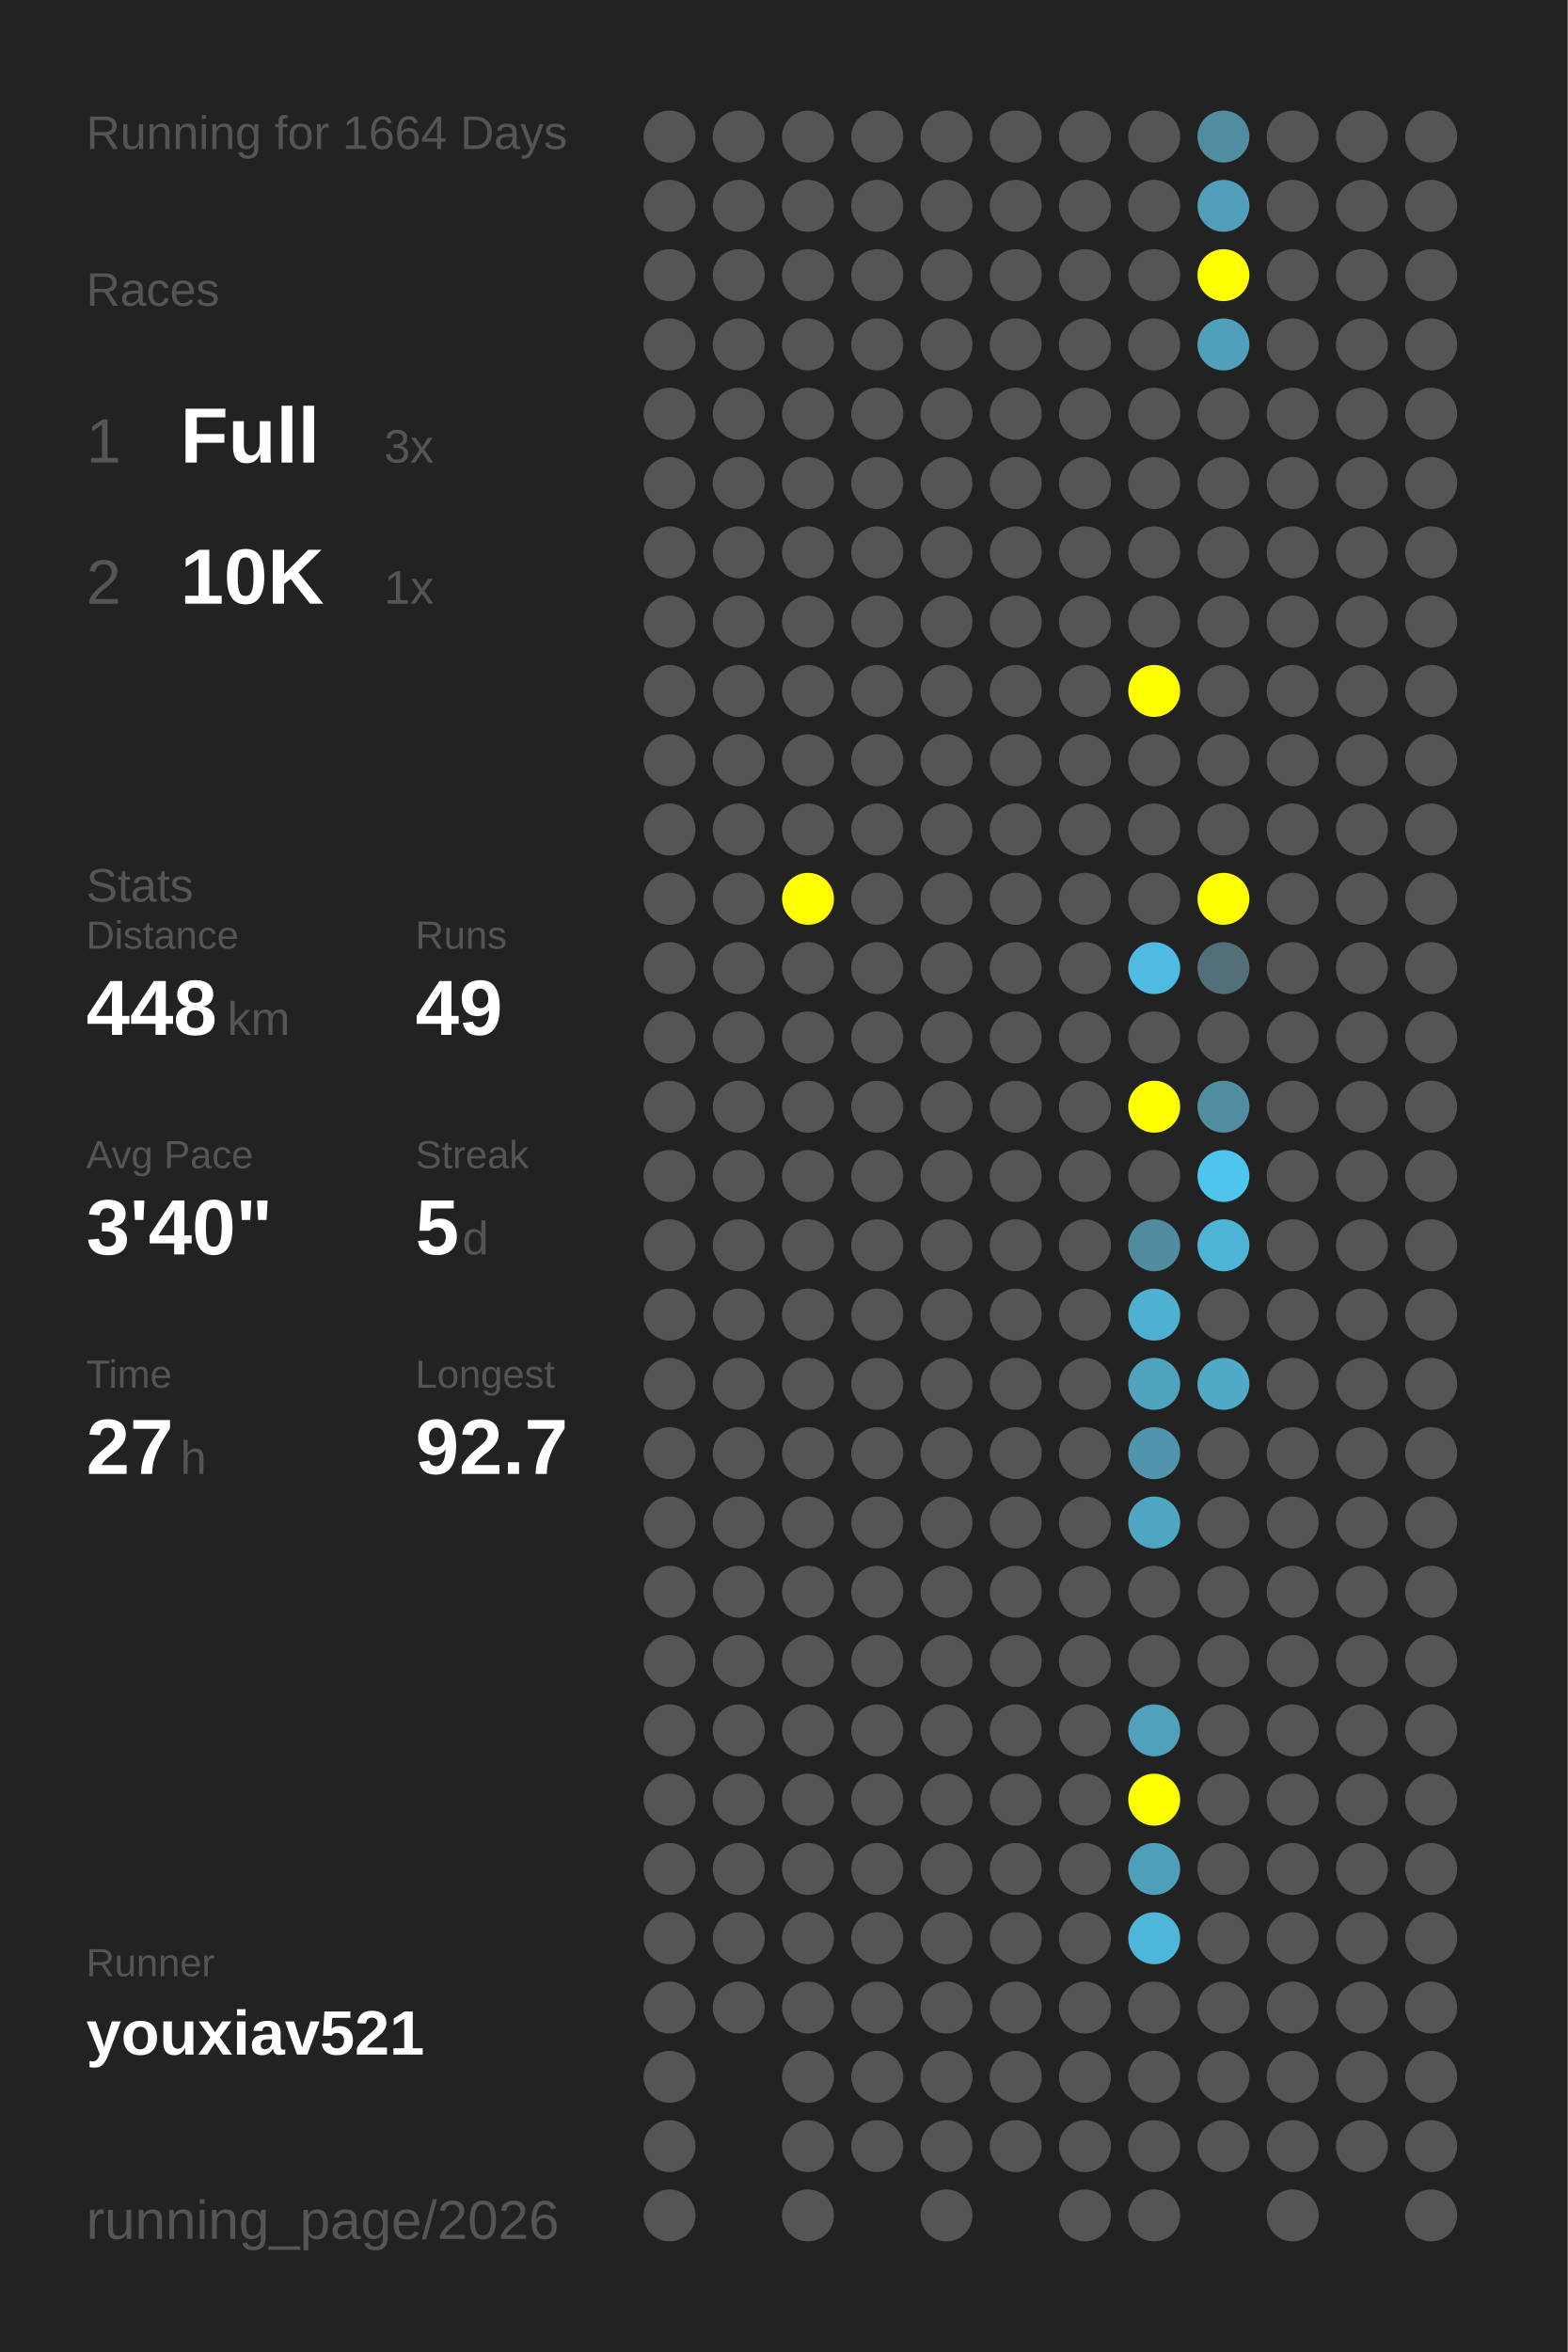
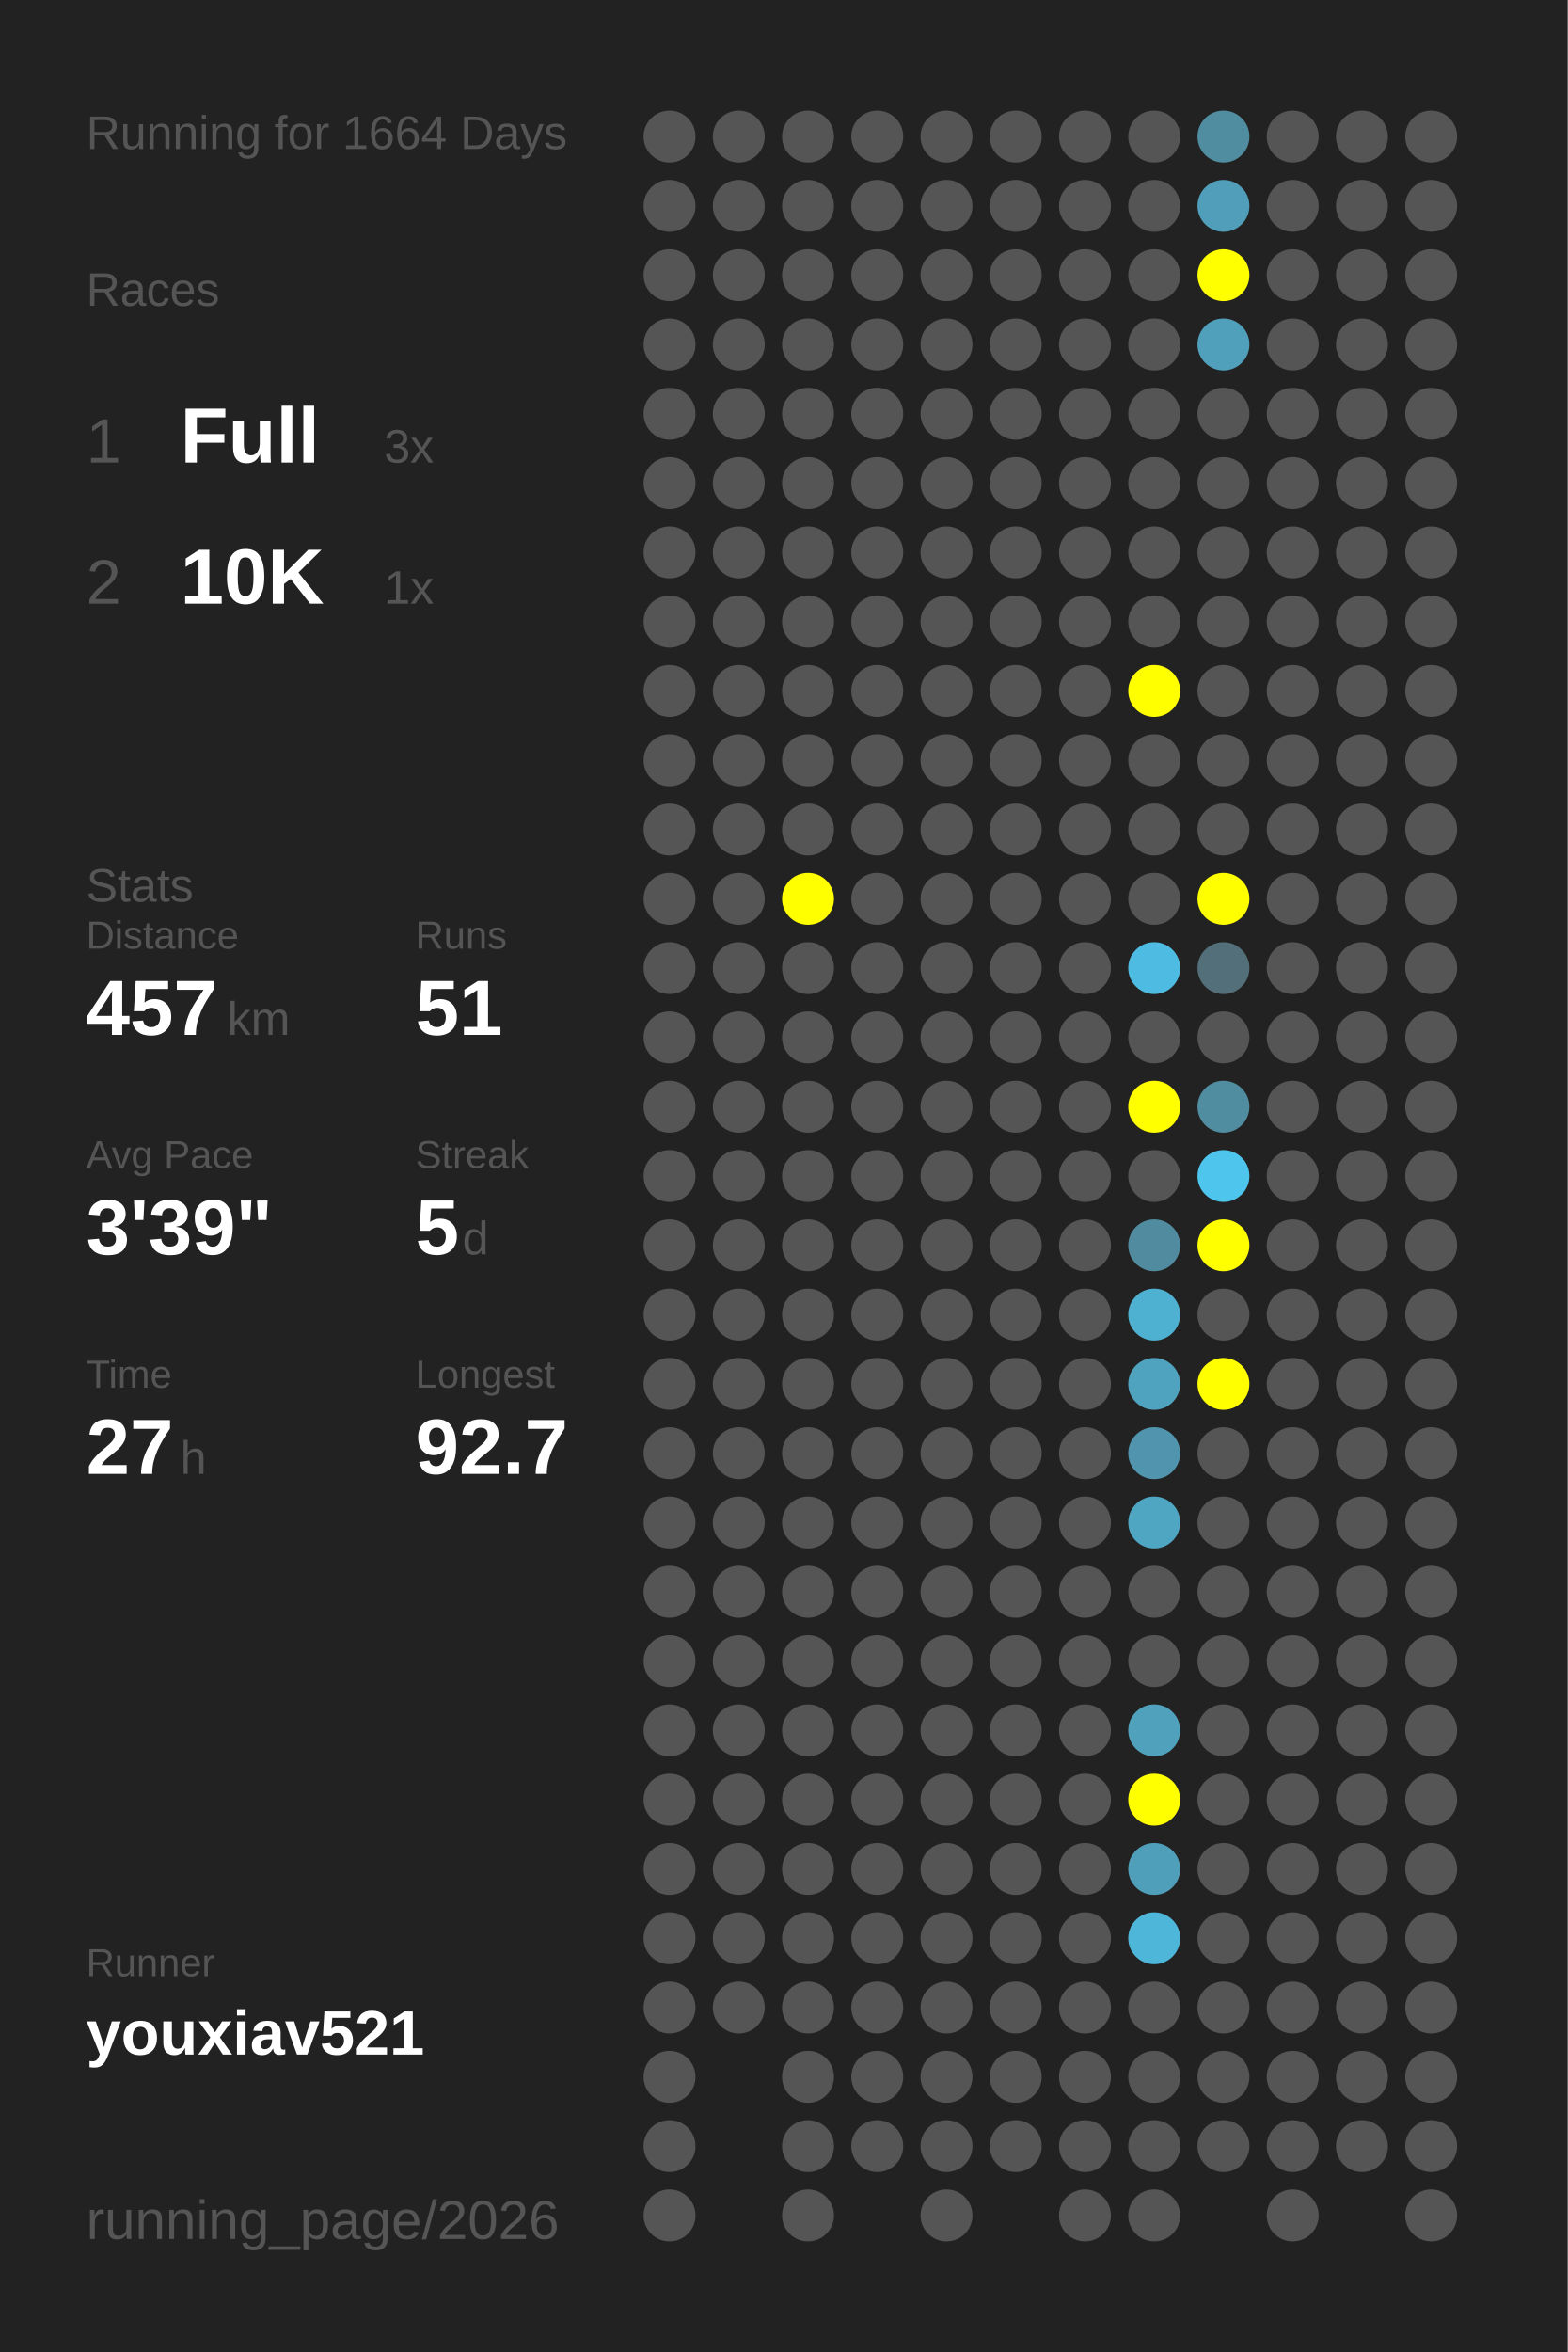
<svg xmlns="http://www.w3.org/2000/svg" baseProfile="full" height="300mm" version="1.1" viewBox="0,0,200,300" width="200mm">
  <defs />
  <rect fill="#222222" height="300" width="200" x="0" y="0" />
  <text fill="#555555" style="font-size:6px; font-family:Arial;" x="11" y="19">Running for 1664 Days</text>
  <text fill="#555555" style="font-size:6px; font-family:Arial;" x="11" y="39">Races</text>
  <text fill="#555555" style="font-size:8px; font-family:Arial;" x="11" y="59">1</text>
  <text fill="#FFFFFF" style="font-size:10px; font-family:Arial; font-weight:bold;" x="23" y="59">Full</text>
  <text fill="#555555" style="font-size:6px; font-family:Arial;" x="49" y="59">3x</text>
  <text fill="#555555" style="font-size:8px; font-family:Arial;" x="11" y="77">2</text>
  <text fill="#FFFFFF" style="font-size:10px; font-family:Arial; font-weight:bold;" x="23" y="77">10K</text>
  <text fill="#555555" style="font-size:6px; font-family:Arial;" x="49" y="77">1x</text>
  <text fill="#555555" style="font-size:6px; font-family:Arial;" x="11" y="115">Stats</text>
  <text fill="#555555" style="font-size:5px; font-family:Arial;" x="11" y="121">Distance</text>
-   <text fill="#FFFFFF" style="font-size:10px; font-family:Arial; font-weight:bold;" x="11" y="132">448</text>
+   <text fill="#FFFFFF" style="font-size:10px; font-family:Arial; font-weight:bold;" x="11" y="132">457</text>
  <text fill="#555555" style="font-size:6px; font-family:Arial;" x="29" y="132">km</text>
  <text fill="#555555" style="font-size:5px; font-family:Arial;" x="53" y="121">Runs</text>
-   <text fill="#FFFFFF" style="font-size:10px; font-family:Arial; font-weight:bold;" x="53" y="132">49</text>
+   <text fill="#FFFFFF" style="font-size:10px; font-family:Arial; font-weight:bold;" x="53" y="132">51</text>
  <text fill="#555555" style="font-size:5px; font-family:Arial;" x="11" y="149">Avg Pace</text>
-   <text fill="#FFFFFF" style="font-size:10px; font-family:Arial; font-weight:bold;" x="11" y="160">3'40"</text>
+   <text fill="#FFFFFF" style="font-size:10px; font-family:Arial; font-weight:bold;" x="11" y="160">3'39"</text>
  <text fill="#555555" style="font-size:5px; font-family:Arial;" x="53" y="149">Streak</text>
  <text fill="#FFFFFF" style="font-size:10px; font-family:Arial; font-weight:bold;" x="53" y="160">5</text>
  <text fill="#555555" style="font-size:6px; font-family:Arial;" x="59" y="160">d</text>
  <text fill="#555555" style="font-size:5px; font-family:Arial;" x="11" y="177">Time</text>
  <text fill="#FFFFFF" style="font-size:10px; font-family:Arial; font-weight:bold;" x="11" y="188">27</text>
  <text fill="#555555" style="font-size:6px; font-family:Arial;" x="23" y="188">h</text>
  <text fill="#555555" style="font-size:5px; font-family:Arial;" x="53" y="177">Longest</text>
  <text fill="#FFFFFF" style="font-size:10px; font-family:Arial; font-weight:bold;" x="53" y="188">92.7</text>
  <text fill="#555555" style="font-size:5px; font-family:Arial;" x="11" y="252.065">Runner</text>
  <text fill="#FFFFFF" style="font-size:8px; font-family:Arial; font-weight:bold;" x="11" y="262.065">youxiav521</text>
  <text fill="#555555" style="font-size:7px; font-family:Arial;" x="11" y="285.581">running_page/2026</text>
  <circle cx="85.417" cy="17.419" fill="#555555" r="3.312" />
  <circle cx="85.417" cy="26.258" fill="#555555" r="3.312" />
  <circle cx="85.417" cy="35.097" fill="#555555" r="3.312" />
  <circle cx="85.417" cy="43.935" fill="#555555" r="3.312" />
  <circle cx="85.417" cy="52.774" fill="#555555" r="3.312" />
  <circle cx="85.417" cy="61.613" fill="#555555" r="3.312" />
  <circle cx="85.417" cy="70.452" fill="#555555" r="3.312" />
  <circle cx="85.417" cy="79.29" fill="#555555" r="3.312" />
  <circle cx="85.417" cy="88.129" fill="#555555" r="3.312" />
  <circle cx="85.417" cy="96.968" fill="#555555" r="3.312" />
  <circle cx="85.417" cy="105.806" fill="#555555" r="3.312" />
  <circle cx="85.417" cy="114.645" fill="#555555" r="3.312" />
  <circle cx="85.417" cy="123.484" fill="#555555" r="3.312" />
  <circle cx="85.417" cy="132.323" fill="#555555" r="3.312" />
  <circle cx="85.417" cy="141.161" fill="#555555" r="3.312" />
  <circle cx="85.417" cy="150" fill="#555555" r="3.312" />
  <circle cx="85.417" cy="158.839" fill="#555555" r="3.312" />
  <circle cx="85.417" cy="167.677" fill="#555555" r="3.312" />
  <circle cx="85.417" cy="176.516" fill="#555555" r="3.312" />
  <circle cx="85.417" cy="185.355" fill="#555555" r="3.312" />
  <circle cx="85.417" cy="194.194" fill="#555555" r="3.312" />
  <circle cx="85.417" cy="203.032" fill="#555555" r="3.312" />
  <circle cx="85.417" cy="211.871" fill="#555555" r="3.312" />
  <circle cx="85.417" cy="220.71" fill="#555555" r="3.312" />
  <circle cx="85.417" cy="229.548" fill="#555555" r="3.312" />
  <circle cx="85.417" cy="238.387" fill="#555555" r="3.312" />
  <circle cx="85.417" cy="247.226" fill="#555555" r="3.312" />
  <circle cx="85.417" cy="256.065" fill="#555555" r="3.312" />
  <circle cx="85.417" cy="264.903" fill="#555555" r="3.312" />
  <circle cx="85.417" cy="273.742" fill="#555555" r="3.312" />
  <circle cx="85.417" cy="282.581" fill="#555555" r="3.312" />
  <circle cx="94.25" cy="17.419" fill="#555555" r="3.312" />
  <circle cx="94.25" cy="26.258" fill="#555555" r="3.312" />
  <circle cx="94.25" cy="35.097" fill="#555555" r="3.312" />
  <circle cx="94.25" cy="43.935" fill="#555555" r="3.312" />
  <circle cx="94.25" cy="52.774" fill="#555555" r="3.312" />
  <circle cx="94.25" cy="61.613" fill="#555555" r="3.312" />
  <circle cx="94.25" cy="70.452" fill="#555555" r="3.312" />
  <circle cx="94.25" cy="79.29" fill="#555555" r="3.312" />
  <circle cx="94.25" cy="88.129" fill="#555555" r="3.312" />
  <circle cx="94.25" cy="96.968" fill="#555555" r="3.312" />
  <circle cx="94.25" cy="105.806" fill="#555555" r="3.312" />
  <circle cx="94.25" cy="114.645" fill="#555555" r="3.312" />
  <circle cx="94.25" cy="123.484" fill="#555555" r="3.312" />
  <circle cx="94.25" cy="132.323" fill="#555555" r="3.312" />
  <circle cx="94.25" cy="141.161" fill="#555555" r="3.312" />
  <circle cx="94.25" cy="150" fill="#555555" r="3.312" />
  <circle cx="94.25" cy="158.839" fill="#555555" r="3.312" />
  <circle cx="94.25" cy="167.677" fill="#555555" r="3.312" />
  <circle cx="94.25" cy="176.516" fill="#555555" r="3.312" />
  <circle cx="94.25" cy="185.355" fill="#555555" r="3.312" />
  <circle cx="94.25" cy="194.194" fill="#555555" r="3.312" />
  <circle cx="94.25" cy="203.032" fill="#555555" r="3.312" />
  <circle cx="94.25" cy="211.871" fill="#555555" r="3.312" />
  <circle cx="94.25" cy="220.71" fill="#555555" r="3.312" />
  <circle cx="94.25" cy="229.548" fill="#555555" r="3.312" />
  <circle cx="94.25" cy="238.387" fill="#555555" r="3.312" />
  <circle cx="94.25" cy="247.226" fill="#555555" r="3.312" />
  <circle cx="94.25" cy="256.065" fill="#555555" r="3.312" />
  <circle cx="103.083" cy="17.419" fill="#555555" r="3.312" />
  <circle cx="103.083" cy="26.258" fill="#555555" r="3.312" />
  <circle cx="103.083" cy="35.097" fill="#555555" r="3.312" />
  <circle cx="103.083" cy="43.935" fill="#555555" r="3.312" />
  <circle cx="103.083" cy="52.774" fill="#555555" r="3.312" />
  <circle cx="103.083" cy="61.613" fill="#555555" r="3.312" />
  <circle cx="103.083" cy="70.452" fill="#555555" r="3.312" />
  <circle cx="103.083" cy="79.29" fill="#555555" r="3.312" />
  <circle cx="103.083" cy="88.129" fill="#555555" r="3.312" />
  <circle cx="103.083" cy="96.968" fill="#555555" r="3.312" />
  <circle cx="103.083" cy="105.806" fill="#555555" r="3.312" />
  <circle cx="103.083" cy="114.645" fill="#FFFF00" r="3.312" />
  <circle cx="103.083" cy="123.484" fill="#555555" r="3.312" />
  <circle cx="103.083" cy="132.323" fill="#555555" r="3.312" />
  <circle cx="103.083" cy="141.161" fill="#555555" r="3.312" />
  <circle cx="103.083" cy="150" fill="#555555" r="3.312" />
  <circle cx="103.083" cy="158.839" fill="#555555" r="3.312" />
  <circle cx="103.083" cy="167.677" fill="#555555" r="3.312" />
  <circle cx="103.083" cy="176.516" fill="#555555" r="3.312" />
  <circle cx="103.083" cy="185.355" fill="#555555" r="3.312" />
  <circle cx="103.083" cy="194.194" fill="#555555" r="3.312" />
  <circle cx="103.083" cy="203.032" fill="#555555" r="3.312" />
  <circle cx="103.083" cy="211.871" fill="#555555" r="3.312" />
  <circle cx="103.083" cy="220.71" fill="#555555" r="3.312" />
  <circle cx="103.083" cy="229.548" fill="#555555" r="3.312" />
  <circle cx="103.083" cy="238.387" fill="#555555" r="3.312" />
  <circle cx="103.083" cy="247.226" fill="#555555" r="3.312" />
  <circle cx="103.083" cy="256.065" fill="#555555" r="3.312" />
  <circle cx="103.083" cy="264.903" fill="#555555" r="3.312" />
  <circle cx="103.083" cy="273.742" fill="#555555" r="3.312" />
  <circle cx="103.083" cy="282.581" fill="#555555" r="3.312" />
  <circle cx="111.917" cy="17.419" fill="#555555" r="3.312" />
  <circle cx="111.917" cy="26.258" fill="#555555" r="3.312" />
  <circle cx="111.917" cy="35.097" fill="#555555" r="3.312" />
  <circle cx="111.917" cy="43.935" fill="#555555" r="3.312" />
  <circle cx="111.917" cy="52.774" fill="#555555" r="3.312" />
  <circle cx="111.917" cy="61.613" fill="#555555" r="3.312" />
  <circle cx="111.917" cy="70.452" fill="#555555" r="3.312" />
  <circle cx="111.917" cy="79.29" fill="#555555" r="3.312" />
  <circle cx="111.917" cy="88.129" fill="#555555" r="3.312" />
  <circle cx="111.917" cy="96.968" fill="#555555" r="3.312" />
  <circle cx="111.917" cy="105.806" fill="#555555" r="3.312" />
  <circle cx="111.917" cy="114.645" fill="#555555" r="3.312" />
  <circle cx="111.917" cy="123.484" fill="#555555" r="3.312" />
  <circle cx="111.917" cy="132.323" fill="#555555" r="3.312" />
  <circle cx="111.917" cy="141.161" fill="#555555" r="3.312" />
  <circle cx="111.917" cy="150" fill="#555555" r="3.312" />
  <circle cx="111.917" cy="158.839" fill="#555555" r="3.312" />
  <circle cx="111.917" cy="167.677" fill="#555555" r="3.312" />
  <circle cx="111.917" cy="176.516" fill="#555555" r="3.312" />
  <circle cx="111.917" cy="185.355" fill="#555555" r="3.312" />
  <circle cx="111.917" cy="194.194" fill="#555555" r="3.312" />
  <circle cx="111.917" cy="203.032" fill="#555555" r="3.312" />
  <circle cx="111.917" cy="211.871" fill="#555555" r="3.312" />
  <circle cx="111.917" cy="220.71" fill="#555555" r="3.312" />
  <circle cx="111.917" cy="229.548" fill="#555555" r="3.312" />
  <circle cx="111.917" cy="238.387" fill="#555555" r="3.312" />
  <circle cx="111.917" cy="247.226" fill="#555555" r="3.312" />
  <circle cx="111.917" cy="256.065" fill="#555555" r="3.312" />
  <circle cx="111.917" cy="264.903" fill="#555555" r="3.312" />
  <circle cx="111.917" cy="273.742" fill="#555555" r="3.312" />
  <circle cx="120.75" cy="17.419" fill="#555555" r="3.312" />
  <circle cx="120.75" cy="26.258" fill="#555555" r="3.312" />
  <circle cx="120.75" cy="35.097" fill="#555555" r="3.312" />
  <circle cx="120.75" cy="43.935" fill="#555555" r="3.312" />
  <circle cx="120.75" cy="52.774" fill="#555555" r="3.312" />
  <circle cx="120.75" cy="61.613" fill="#555555" r="3.312" />
  <circle cx="120.75" cy="70.452" fill="#555555" r="3.312" />
  <circle cx="120.75" cy="79.29" fill="#555555" r="3.312" />
  <circle cx="120.75" cy="88.129" fill="#555555" r="3.312" />
  <circle cx="120.75" cy="96.968" fill="#555555" r="3.312" />
  <circle cx="120.75" cy="105.806" fill="#555555" r="3.312" />
  <circle cx="120.75" cy="114.645" fill="#555555" r="3.312" />
  <circle cx="120.75" cy="123.484" fill="#555555" r="3.312" />
  <circle cx="120.75" cy="132.323" fill="#555555" r="3.312" />
  <circle cx="120.75" cy="141.161" fill="#555555" r="3.312" />
  <circle cx="120.75" cy="150" fill="#555555" r="3.312" />
  <circle cx="120.75" cy="158.839" fill="#555555" r="3.312" />
  <circle cx="120.75" cy="167.677" fill="#555555" r="3.312" />
  <circle cx="120.75" cy="176.516" fill="#555555" r="3.312" />
  <circle cx="120.75" cy="185.355" fill="#555555" r="3.312" />
  <circle cx="120.75" cy="194.194" fill="#555555" r="3.312" />
  <circle cx="120.75" cy="203.032" fill="#555555" r="3.312" />
  <circle cx="120.75" cy="211.871" fill="#555555" r="3.312" />
  <circle cx="120.75" cy="220.71" fill="#555555" r="3.312" />
  <circle cx="120.75" cy="229.548" fill="#555555" r="3.312" />
  <circle cx="120.75" cy="238.387" fill="#555555" r="3.312" />
  <circle cx="120.75" cy="247.226" fill="#555555" r="3.312" />
  <circle cx="120.75" cy="256.065" fill="#555555" r="3.312" />
  <circle cx="120.75" cy="264.903" fill="#555555" r="3.312" />
  <circle cx="120.75" cy="273.742" fill="#555555" r="3.312" />
  <circle cx="120.75" cy="282.581" fill="#555555" r="3.312" />
  <circle cx="129.583" cy="17.419" fill="#555555" r="3.312" />
  <circle cx="129.583" cy="26.258" fill="#555555" r="3.312" />
  <circle cx="129.583" cy="35.097" fill="#555555" r="3.312" />
  <circle cx="129.583" cy="43.935" fill="#555555" r="3.312" />
  <circle cx="129.583" cy="52.774" fill="#555555" r="3.312" />
  <circle cx="129.583" cy="61.613" fill="#555555" r="3.312" />
  <circle cx="129.583" cy="70.452" fill="#555555" r="3.312" />
  <circle cx="129.583" cy="79.29" fill="#555555" r="3.312" />
  <circle cx="129.583" cy="88.129" fill="#555555" r="3.312" />
  <circle cx="129.583" cy="96.968" fill="#555555" r="3.312" />
  <circle cx="129.583" cy="105.806" fill="#555555" r="3.312" />
  <circle cx="129.583" cy="114.645" fill="#555555" r="3.312" />
  <circle cx="129.583" cy="123.484" fill="#555555" r="3.312" />
  <circle cx="129.583" cy="132.323" fill="#555555" r="3.312" />
  <circle cx="129.583" cy="141.161" fill="#555555" r="3.312" />
  <circle cx="129.583" cy="150" fill="#555555" r="3.312" />
  <circle cx="129.583" cy="158.839" fill="#555555" r="3.312" />
  <circle cx="129.583" cy="167.677" fill="#555555" r="3.312" />
  <circle cx="129.583" cy="176.516" fill="#555555" r="3.312" />
  <circle cx="129.583" cy="185.355" fill="#555555" r="3.312" />
  <circle cx="129.583" cy="194.194" fill="#555555" r="3.312" />
  <circle cx="129.583" cy="203.032" fill="#555555" r="3.312" />
  <circle cx="129.583" cy="211.871" fill="#555555" r="3.312" />
  <circle cx="129.583" cy="220.71" fill="#555555" r="3.312" />
  <circle cx="129.583" cy="229.548" fill="#555555" r="3.312" />
  <circle cx="129.583" cy="238.387" fill="#555555" r="3.312" />
  <circle cx="129.583" cy="247.226" fill="#555555" r="3.312" />
  <circle cx="129.583" cy="256.065" fill="#555555" r="3.312" />
  <circle cx="129.583" cy="264.903" fill="#555555" r="3.312" />
  <circle cx="129.583" cy="273.742" fill="#555555" r="3.312" />
  <circle cx="138.417" cy="17.419" fill="#555555" r="3.312" />
  <circle cx="138.417" cy="26.258" fill="#555555" r="3.312" />
  <circle cx="138.417" cy="35.097" fill="#555555" r="3.312" />
  <circle cx="138.417" cy="43.935" fill="#555555" r="3.312" />
  <circle cx="138.417" cy="52.774" fill="#555555" r="3.312" />
  <circle cx="138.417" cy="61.613" fill="#555555" r="3.312" />
  <circle cx="138.417" cy="70.452" fill="#555555" r="3.312" />
  <circle cx="138.417" cy="79.29" fill="#555555" r="3.312" />
  <circle cx="138.417" cy="88.129" fill="#555555" r="3.312" />
  <circle cx="138.417" cy="96.968" fill="#555555" r="3.312" />
  <circle cx="138.417" cy="105.806" fill="#555555" r="3.312" />
  <circle cx="138.417" cy="114.645" fill="#555555" r="3.312" />
  <circle cx="138.417" cy="123.484" fill="#555555" r="3.312" />
  <circle cx="138.417" cy="132.323" fill="#555555" r="3.312" />
  <circle cx="138.417" cy="141.161" fill="#555555" r="3.312" />
  <circle cx="138.417" cy="150" fill="#555555" r="3.312" />
  <circle cx="138.417" cy="158.839" fill="#555555" r="3.312" />
  <circle cx="138.417" cy="167.677" fill="#555555" r="3.312" />
  <circle cx="138.417" cy="176.516" fill="#555555" r="3.312" />
  <circle cx="138.417" cy="185.355" fill="#555555" r="3.312" />
  <circle cx="138.417" cy="194.194" fill="#555555" r="3.312" />
  <circle cx="138.417" cy="203.032" fill="#555555" r="3.312" />
  <circle cx="138.417" cy="211.871" fill="#555555" r="3.312" />
  <circle cx="138.417" cy="220.71" fill="#555555" r="3.312" />
  <circle cx="138.417" cy="229.548" fill="#555555" r="3.312" />
  <circle cx="138.417" cy="238.387" fill="#555555" r="3.312" />
  <circle cx="138.417" cy="247.226" fill="#555555" r="3.312" />
  <circle cx="138.417" cy="256.065" fill="#555555" r="3.312" />
  <circle cx="138.417" cy="264.903" fill="#555555" r="3.312" />
  <circle cx="138.417" cy="273.742" fill="#555555" r="3.312" />
  <circle cx="138.417" cy="282.581" fill="#555555" r="3.312" />
  <circle cx="147.25" cy="17.419" fill="#555555" r="3.312" />
  <circle cx="147.25" cy="26.258" fill="#555555" r="3.312" />
  <circle cx="147.25" cy="35.097" fill="#555555" r="3.312" />
  <circle cx="147.25" cy="43.935" fill="#555555" r="3.312" />
  <circle cx="147.25" cy="52.774" fill="#555555" r="3.312" />
  <circle cx="147.25" cy="61.613" fill="#555555" r="3.312" />
  <circle cx="147.25" cy="70.452" fill="#555555" r="3.312" />
  <circle cx="147.25" cy="79.29" fill="#555555" r="3.312" />
  <circle cx="147.25" cy="88.129" fill="#FFFF00" r="3.312" />
  <circle cx="147.25" cy="96.968" fill="#555555" r="3.312" />
  <circle cx="147.25" cy="105.806" fill="#555555" r="3.312" />
  <circle cx="147.25" cy="114.645" fill="#555555" r="3.312" />
  <circle cx="147.25" cy="123.484" fill="#4ebce2" r="3.312" />
  <circle cx="147.25" cy="132.323" fill="#555555" r="3.312" />
  <circle cx="147.25" cy="141.161" fill="#FFFF00" r="3.312" />
  <circle cx="147.25" cy="150" fill="#555555" r="3.312" />
  <circle cx="147.25" cy="158.839" fill="#518b9f" r="3.312" />
  <circle cx="147.25" cy="167.677" fill="#4fb1d2" r="3.312" />
  <circle cx="147.25" cy="176.516" fill="#4fa3bf" r="3.312" />
  <circle cx="147.25" cy="185.355" fill="#5095ad" r="3.312" />
  <circle cx="147.25" cy="194.194" fill="#4fa6c3" r="3.312" />
  <circle cx="147.25" cy="203.032" fill="#555555" r="3.312" />
  <circle cx="147.25" cy="211.871" fill="#555555" r="3.312" />
  <circle cx="147.25" cy="220.71" fill="#50a1bc" r="3.312" />
  <circle cx="147.25" cy="229.548" fill="#FFFF00" r="3.312" />
  <circle cx="147.25" cy="238.387" fill="#509fba" r="3.312" />
  <circle cx="147.25" cy="247.226" fill="#4eb6d9" r="3.312" />
  <circle cx="147.25" cy="256.065" fill="#555555" r="3.312" />
  <circle cx="147.25" cy="264.903" fill="#555555" r="3.312" />
  <circle cx="147.25" cy="273.742" fill="#555555" r="3.312" />
  <circle cx="147.25" cy="282.581" fill="#555555" r="3.312" />
  <circle cx="156.083" cy="17.419" fill="#518da1" r="3.312" />
  <circle cx="156.083" cy="26.258" fill="#509eb9" r="3.312" />
  <circle cx="156.083" cy="35.097" fill="#FFFF00" r="3.312" />
  <circle cx="156.083" cy="43.935" fill="#50a0bb" r="3.312" />
  <circle cx="156.083" cy="52.774" fill="#555555" r="3.312" />
  <circle cx="156.083" cy="61.613" fill="#555555" r="3.312" />
  <circle cx="156.083" cy="70.452" fill="#555555" r="3.312" />
  <circle cx="156.083" cy="79.29" fill="#555555" r="3.312" />
  <circle cx="156.083" cy="88.129" fill="#555555" r="3.312" />
  <circle cx="156.083" cy="96.968" fill="#555555" r="3.312" />
  <circle cx="156.083" cy="105.806" fill="#555555" r="3.312" />
  <circle cx="156.083" cy="114.645" fill="#FFFF00" r="3.312" />
  <circle cx="156.083" cy="123.484" fill="#53707a" r="3.312" />
  <circle cx="156.083" cy="132.323" fill="#555555" r="3.312" />
  <circle cx="156.083" cy="141.161" fill="#518da1" r="3.312" />
  <circle cx="156.083" cy="150" fill="#4dc5ed" r="3.312" />
-   <circle cx="156.083" cy="158.839" fill="#4eb4d6" r="3.312" />
+   <circle cx="156.083" cy="158.839" fill="#FFFF00" r="3.312" />
  <circle cx="156.083" cy="167.677" fill="#555555" r="3.312" />
-   <circle cx="156.083" cy="176.516" fill="#4fa9c7" r="3.312" />
+   <circle cx="156.083" cy="176.516" fill="#FFFF00" r="3.312" />
  <circle cx="156.083" cy="185.355" fill="#555555" r="3.312" />
  <circle cx="156.083" cy="194.194" fill="#555555" r="3.312" />
  <circle cx="156.083" cy="203.032" fill="#555555" r="3.312" />
  <circle cx="156.083" cy="211.871" fill="#555555" r="3.312" />
  <circle cx="156.083" cy="220.71" fill="#555555" r="3.312" />
  <circle cx="156.083" cy="229.548" fill="#555555" r="3.312" />
  <circle cx="156.083" cy="238.387" fill="#555555" r="3.312" />
  <circle cx="156.083" cy="247.226" fill="#555555" r="3.312" />
  <circle cx="156.083" cy="256.065" fill="#555555" r="3.312" />
  <circle cx="156.083" cy="264.903" fill="#555555" r="3.312" />
  <circle cx="156.083" cy="273.742" fill="#555555" r="3.312" />
  <circle cx="164.917" cy="17.419" fill="#555555" r="3.312" />
  <circle cx="164.917" cy="26.258" fill="#555555" r="3.312" />
  <circle cx="164.917" cy="35.097" fill="#555555" r="3.312" />
  <circle cx="164.917" cy="43.935" fill="#555555" r="3.312" />
  <circle cx="164.917" cy="52.774" fill="#555555" r="3.312" />
  <circle cx="164.917" cy="61.613" fill="#555555" r="3.312" />
  <circle cx="164.917" cy="70.452" fill="#555555" r="3.312" />
  <circle cx="164.917" cy="79.29" fill="#555555" r="3.312" />
  <circle cx="164.917" cy="88.129" fill="#555555" r="3.312" />
  <circle cx="164.917" cy="96.968" fill="#555555" r="3.312" />
  <circle cx="164.917" cy="105.806" fill="#555555" r="3.312" />
  <circle cx="164.917" cy="114.645" fill="#555555" r="3.312" />
  <circle cx="164.917" cy="123.484" fill="#555555" r="3.312" />
  <circle cx="164.917" cy="132.323" fill="#555555" r="3.312" />
  <circle cx="164.917" cy="141.161" fill="#555555" r="3.312" />
  <circle cx="164.917" cy="150" fill="#555555" r="3.312" />
  <circle cx="164.917" cy="158.839" fill="#555555" r="3.312" />
  <circle cx="164.917" cy="167.677" fill="#555555" r="3.312" />
  <circle cx="164.917" cy="176.516" fill="#555555" r="3.312" />
  <circle cx="164.917" cy="185.355" fill="#555555" r="3.312" />
  <circle cx="164.917" cy="194.194" fill="#555555" r="3.312" />
  <circle cx="164.917" cy="203.032" fill="#555555" r="3.312" />
  <circle cx="164.917" cy="211.871" fill="#555555" r="3.312" />
  <circle cx="164.917" cy="220.71" fill="#555555" r="3.312" />
  <circle cx="164.917" cy="229.548" fill="#555555" r="3.312" />
  <circle cx="164.917" cy="238.387" fill="#555555" r="3.312" />
  <circle cx="164.917" cy="247.226" fill="#555555" r="3.312" />
  <circle cx="164.917" cy="256.065" fill="#555555" r="3.312" />
  <circle cx="164.917" cy="264.903" fill="#555555" r="3.312" />
  <circle cx="164.917" cy="273.742" fill="#555555" r="3.312" />
  <circle cx="164.917" cy="282.581" fill="#555555" r="3.312" />
  <circle cx="173.75" cy="17.419" fill="#555555" r="3.312" />
  <circle cx="173.75" cy="26.258" fill="#555555" r="3.312" />
  <circle cx="173.75" cy="35.097" fill="#555555" r="3.312" />
  <circle cx="173.75" cy="43.935" fill="#555555" r="3.312" />
  <circle cx="173.75" cy="52.774" fill="#555555" r="3.312" />
  <circle cx="173.75" cy="61.613" fill="#555555" r="3.312" />
  <circle cx="173.75" cy="70.452" fill="#555555" r="3.312" />
  <circle cx="173.75" cy="79.29" fill="#555555" r="3.312" />
  <circle cx="173.75" cy="88.129" fill="#555555" r="3.312" />
  <circle cx="173.75" cy="96.968" fill="#555555" r="3.312" />
  <circle cx="173.75" cy="105.806" fill="#555555" r="3.312" />
  <circle cx="173.75" cy="114.645" fill="#555555" r="3.312" />
  <circle cx="173.75" cy="123.484" fill="#555555" r="3.312" />
  <circle cx="173.75" cy="132.323" fill="#555555" r="3.312" />
  <circle cx="173.75" cy="141.161" fill="#555555" r="3.312" />
  <circle cx="173.75" cy="150" fill="#555555" r="3.312" />
  <circle cx="173.75" cy="158.839" fill="#555555" r="3.312" />
  <circle cx="173.75" cy="167.677" fill="#555555" r="3.312" />
  <circle cx="173.75" cy="176.516" fill="#555555" r="3.312" />
  <circle cx="173.75" cy="185.355" fill="#555555" r="3.312" />
  <circle cx="173.75" cy="194.194" fill="#555555" r="3.312" />
  <circle cx="173.75" cy="203.032" fill="#555555" r="3.312" />
  <circle cx="173.75" cy="211.871" fill="#555555" r="3.312" />
  <circle cx="173.75" cy="220.71" fill="#555555" r="3.312" />
  <circle cx="173.75" cy="229.548" fill="#555555" r="3.312" />
  <circle cx="173.75" cy="238.387" fill="#555555" r="3.312" />
  <circle cx="173.75" cy="247.226" fill="#555555" r="3.312" />
  <circle cx="173.75" cy="256.065" fill="#555555" r="3.312" />
  <circle cx="173.75" cy="264.903" fill="#555555" r="3.312" />
  <circle cx="173.75" cy="273.742" fill="#555555" r="3.312" />
  <circle cx="182.583" cy="17.419" fill="#555555" r="3.312" />
  <circle cx="182.583" cy="26.258" fill="#555555" r="3.312" />
  <circle cx="182.583" cy="35.097" fill="#555555" r="3.312" />
  <circle cx="182.583" cy="43.935" fill="#555555" r="3.312" />
  <circle cx="182.583" cy="52.774" fill="#555555" r="3.312" />
  <circle cx="182.583" cy="61.613" fill="#555555" r="3.312" />
  <circle cx="182.583" cy="70.452" fill="#555555" r="3.312" />
  <circle cx="182.583" cy="79.29" fill="#555555" r="3.312" />
  <circle cx="182.583" cy="88.129" fill="#555555" r="3.312" />
  <circle cx="182.583" cy="96.968" fill="#555555" r="3.312" />
  <circle cx="182.583" cy="105.806" fill="#555555" r="3.312" />
  <circle cx="182.583" cy="114.645" fill="#555555" r="3.312" />
  <circle cx="182.583" cy="123.484" fill="#555555" r="3.312" />
  <circle cx="182.583" cy="132.323" fill="#555555" r="3.312" />
  <circle cx="182.583" cy="141.161" fill="#555555" r="3.312" />
  <circle cx="182.583" cy="150" fill="#555555" r="3.312" />
  <circle cx="182.583" cy="158.839" fill="#555555" r="3.312" />
  <circle cx="182.583" cy="167.677" fill="#555555" r="3.312" />
  <circle cx="182.583" cy="176.516" fill="#555555" r="3.312" />
  <circle cx="182.583" cy="185.355" fill="#555555" r="3.312" />
  <circle cx="182.583" cy="194.194" fill="#555555" r="3.312" />
  <circle cx="182.583" cy="203.032" fill="#555555" r="3.312" />
  <circle cx="182.583" cy="211.871" fill="#555555" r="3.312" />
  <circle cx="182.583" cy="220.71" fill="#555555" r="3.312" />
  <circle cx="182.583" cy="229.548" fill="#555555" r="3.312" />
  <circle cx="182.583" cy="238.387" fill="#555555" r="3.312" />
  <circle cx="182.583" cy="247.226" fill="#555555" r="3.312" />
  <circle cx="182.583" cy="256.065" fill="#555555" r="3.312" />
  <circle cx="182.583" cy="264.903" fill="#555555" r="3.312" />
  <circle cx="182.583" cy="273.742" fill="#555555" r="3.312" />
  <circle cx="182.583" cy="282.581" fill="#555555" r="3.312" />
</svg>
